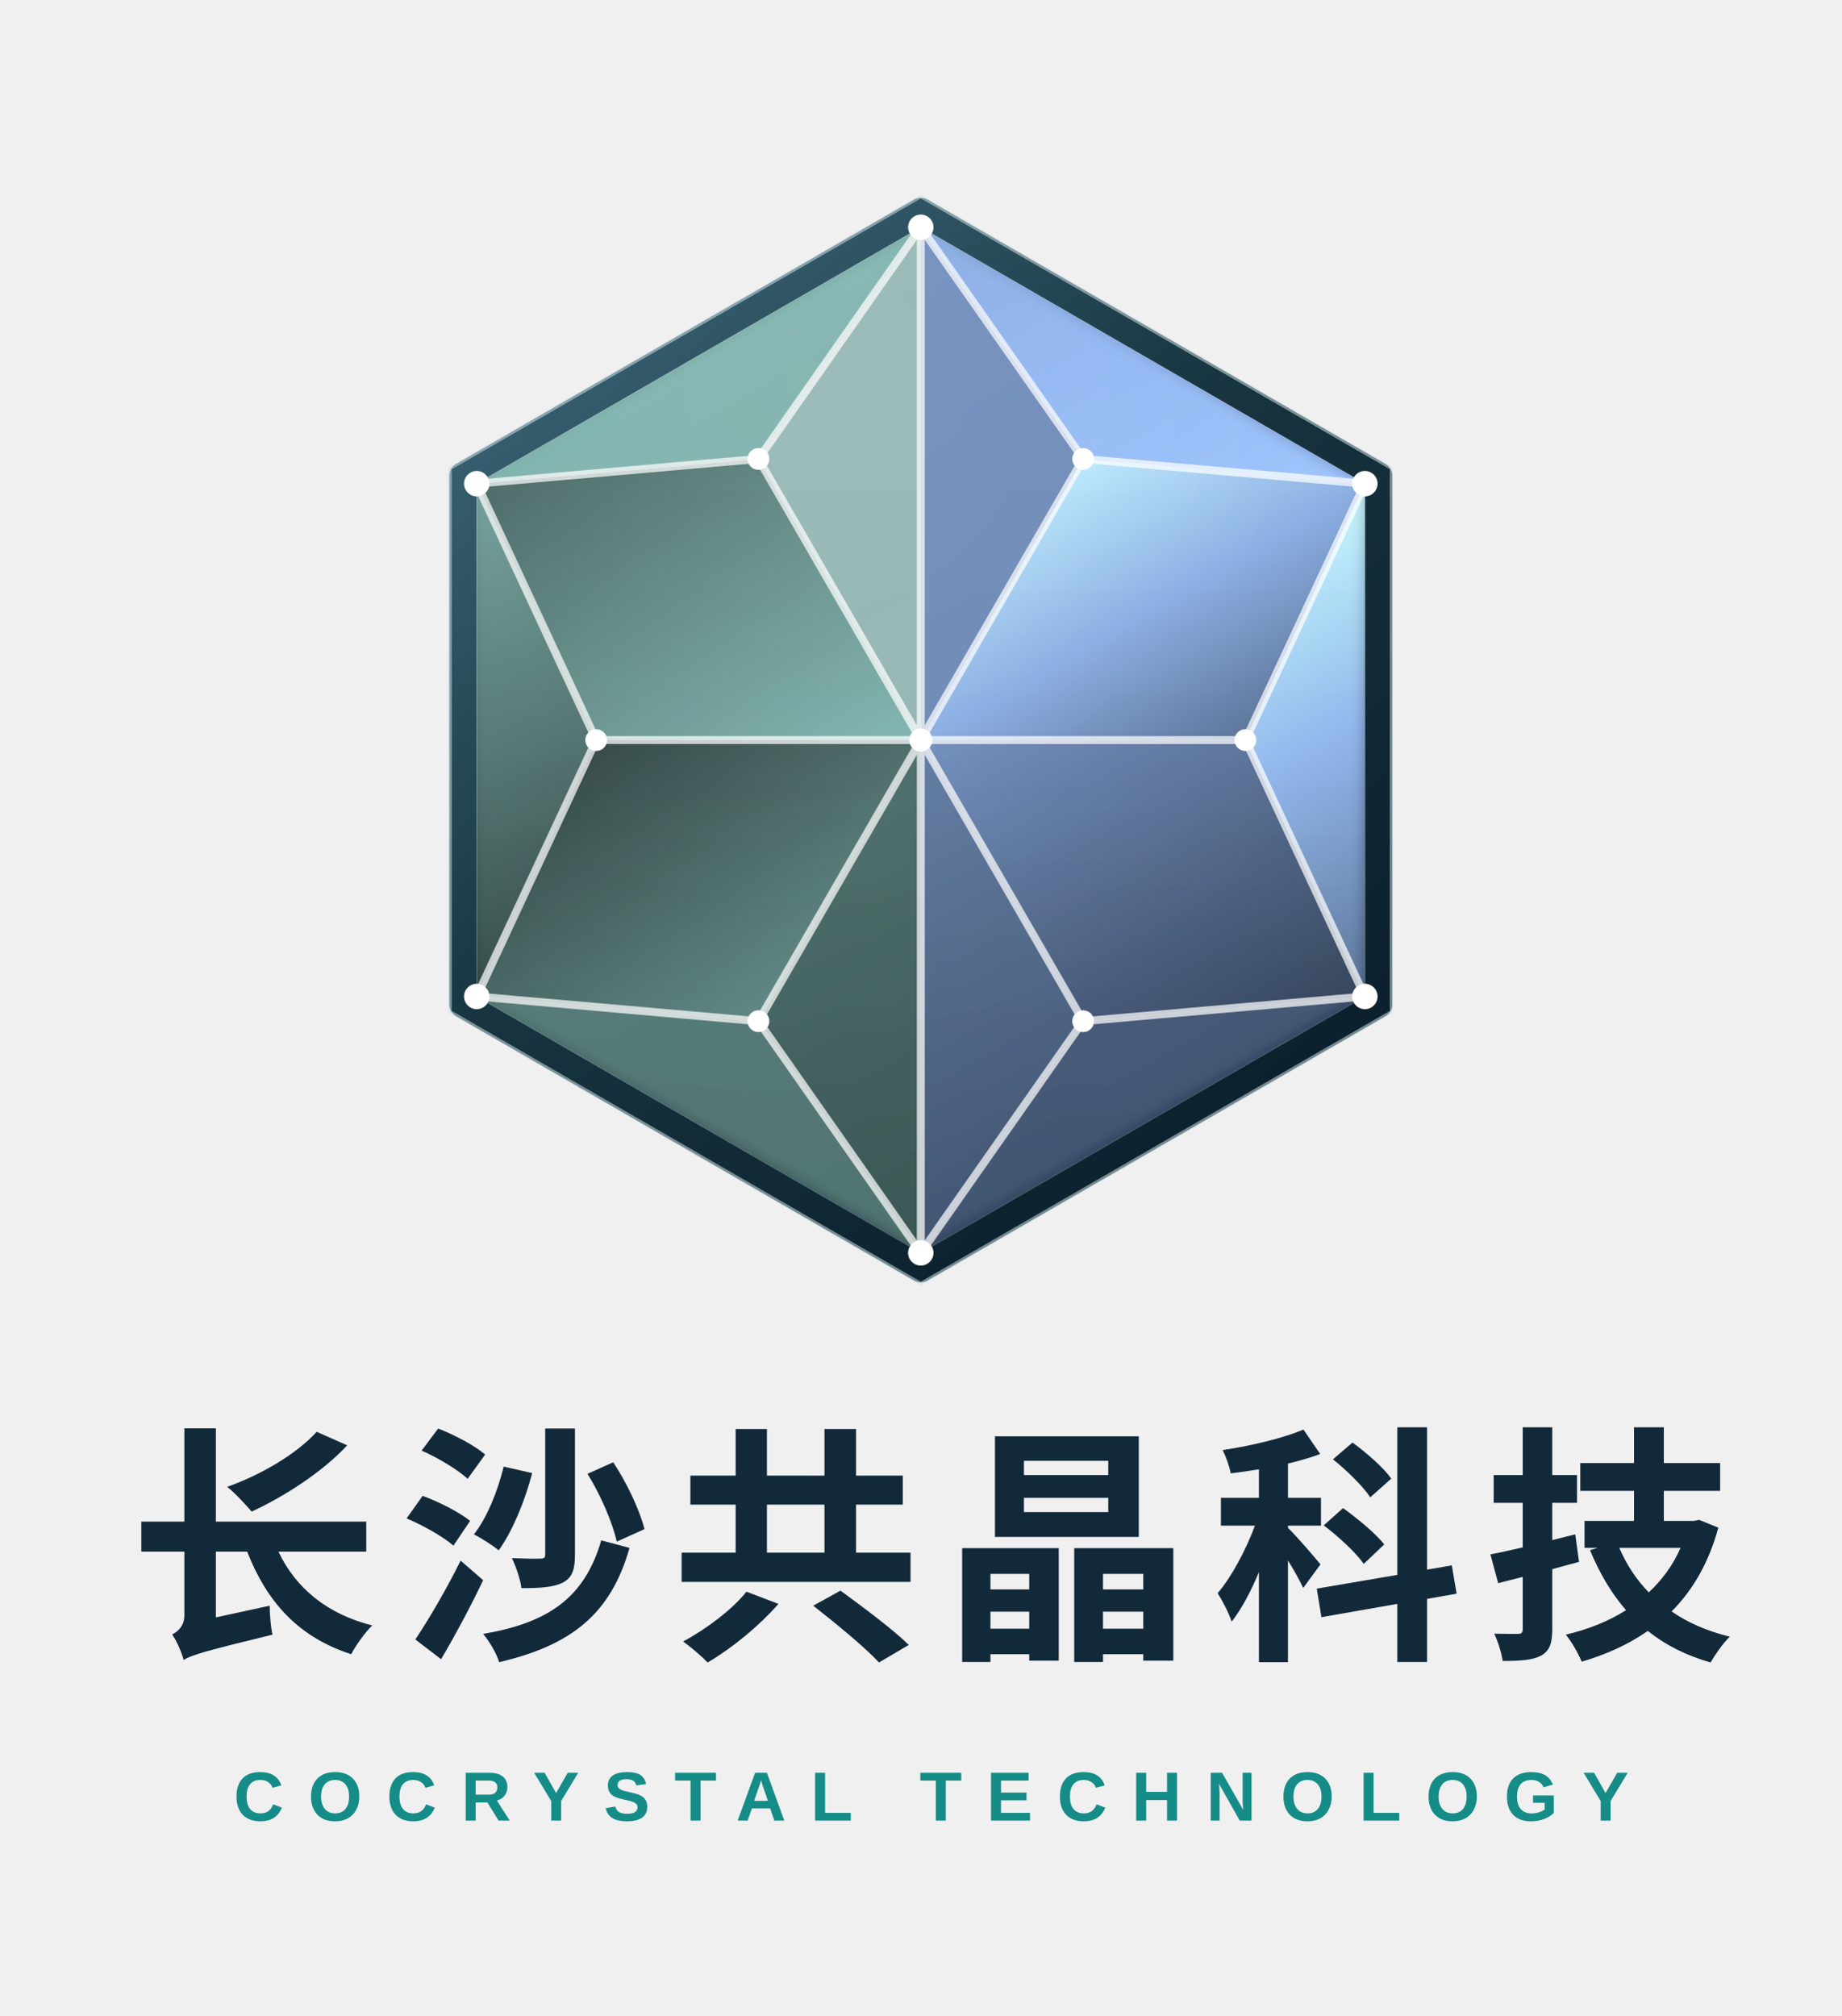
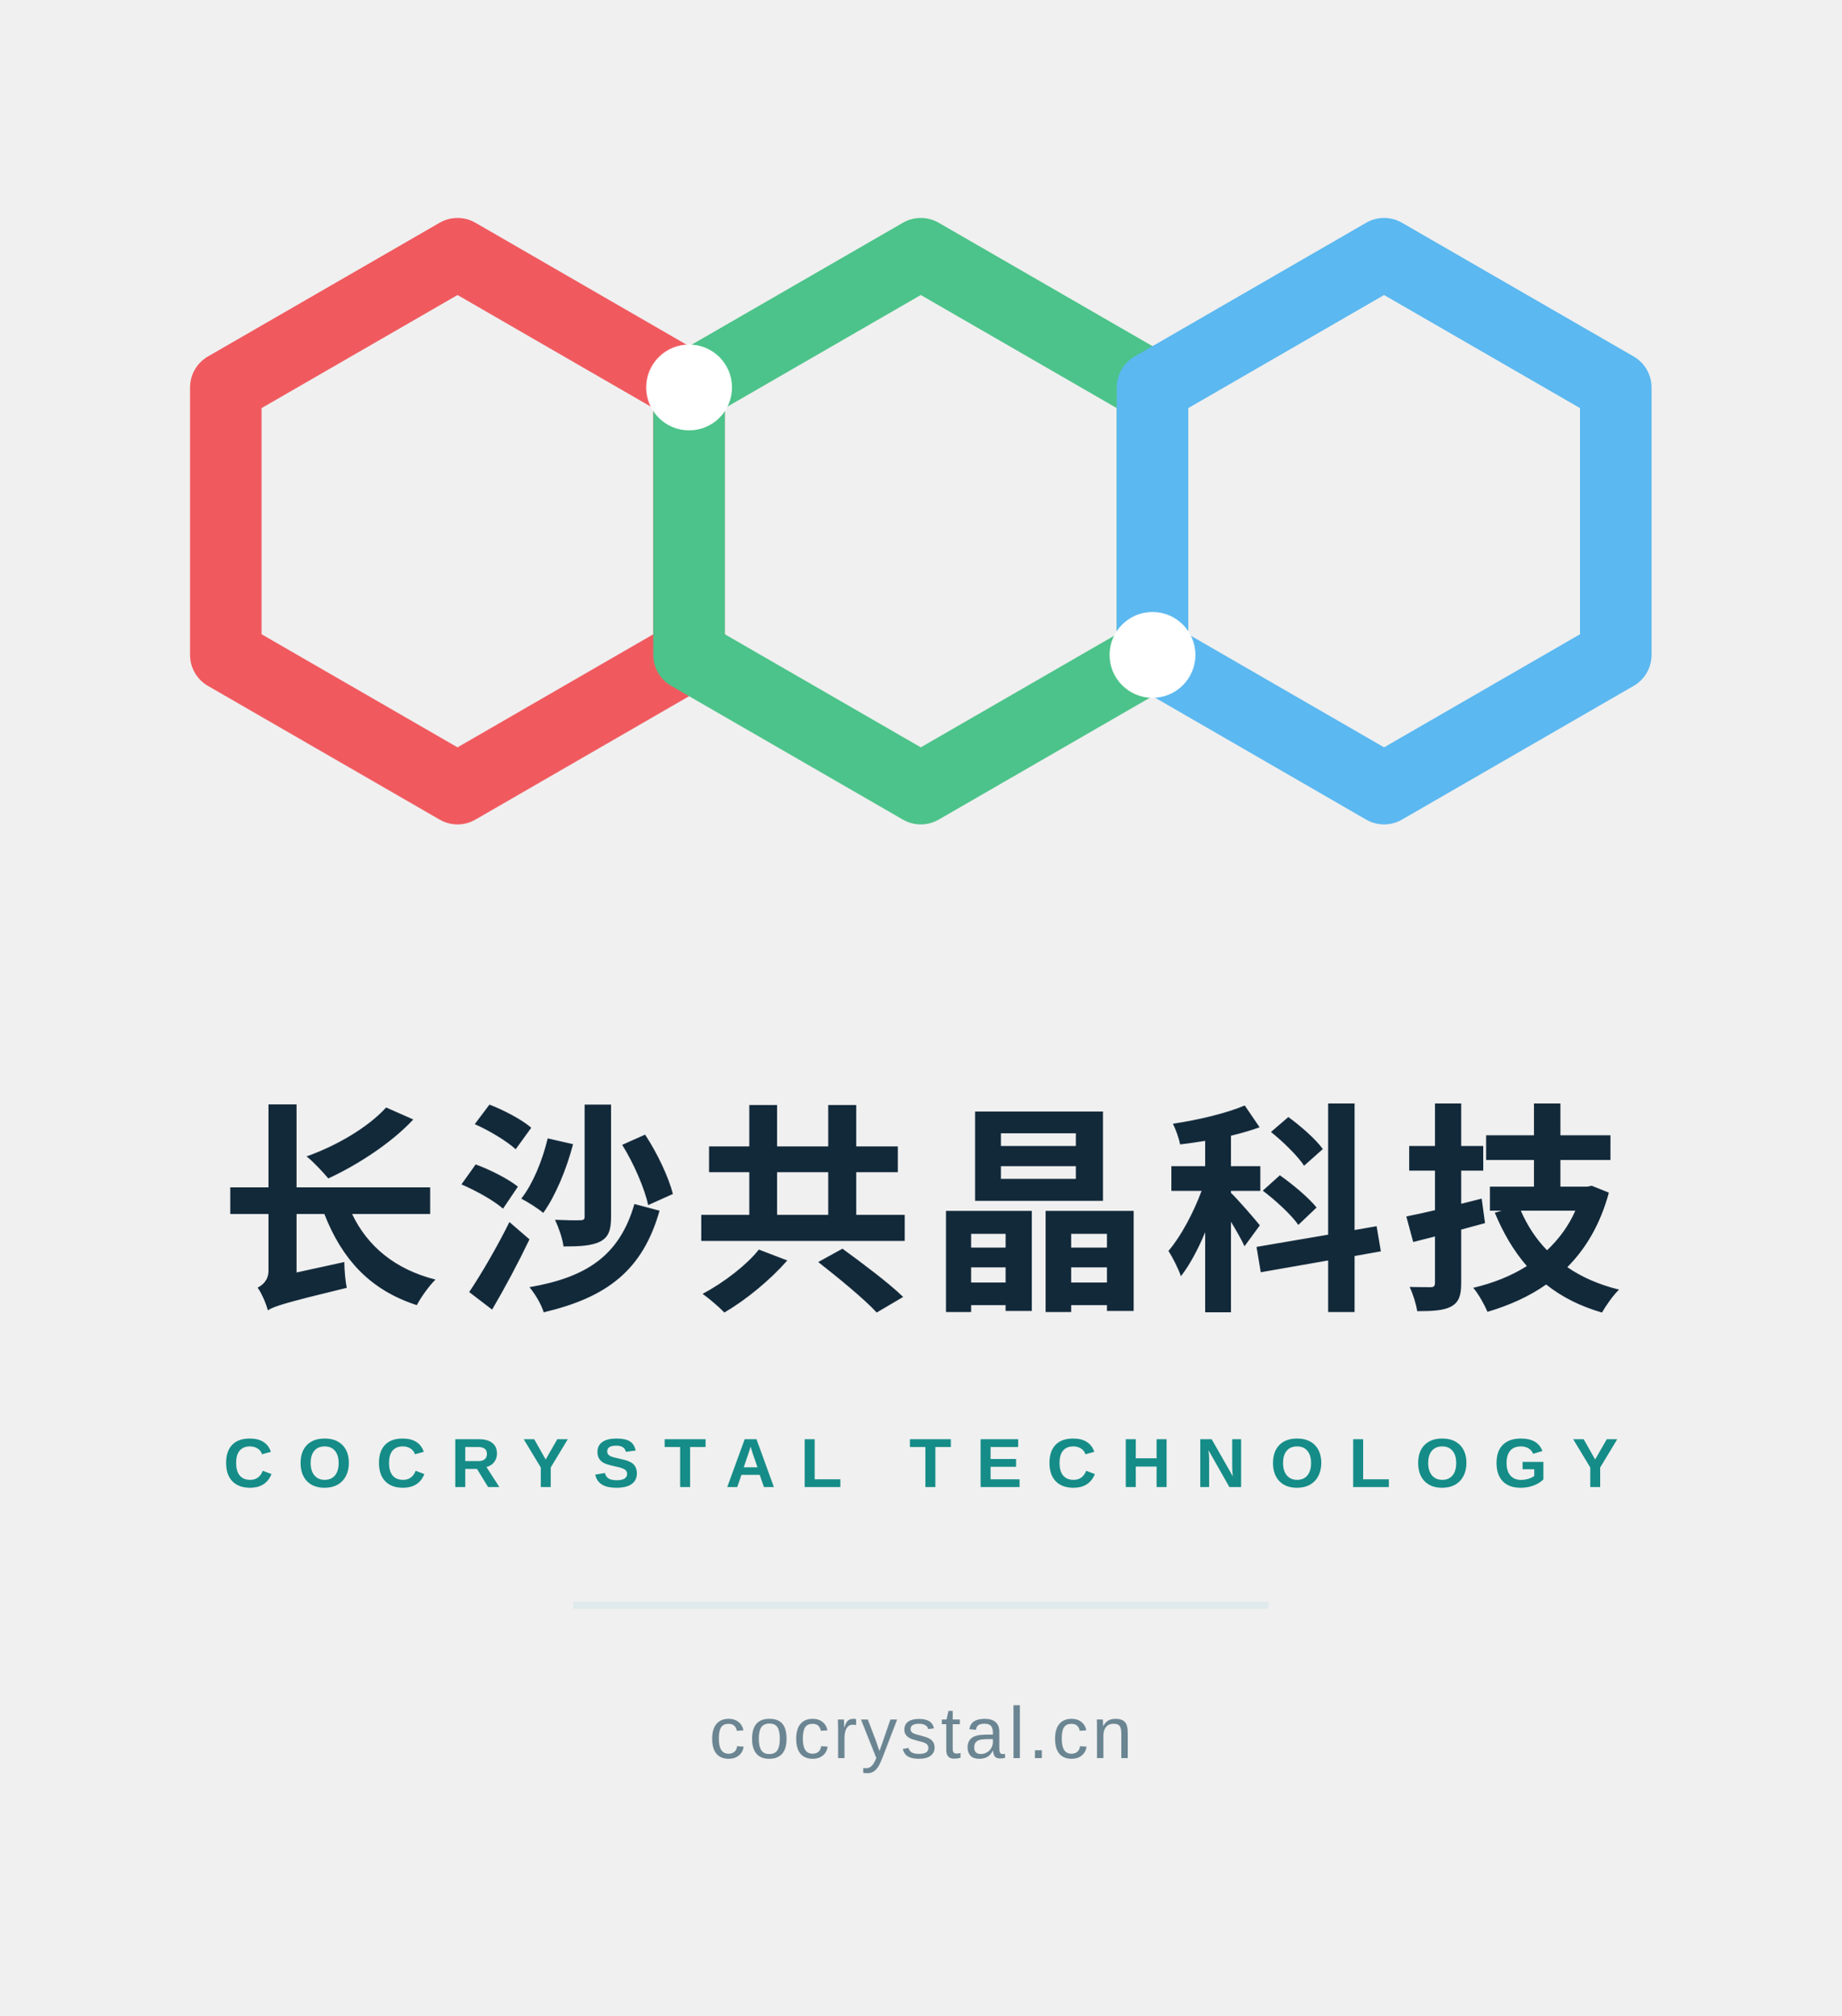
<svg xmlns="http://www.w3.org/2000/svg" viewBox="0 0 530 580" width="530" height="580">
-   <g transform="translate(265,213) scale(32.6531)">
-     <defs>
-       <linearGradient id="f0" gradientUnits="userSpaceOnUse" x1="0.715" y1="1.245" x2="-0.72" y2="-1.253">
-         <stop offset="0" stop-color="#5C7498" />
-         <stop offset="0.5" stop-color="#8CB0E6" />
-         <stop offset="1" stop-color="#BCECFF" />
-       </linearGradient>
-       <linearGradient id="f1" gradientUnits="userSpaceOnUse" x1="0" y1="0" x2="-1.966" y2="-3.421">
-         <stop offset="0" stop-color="#6E8BB8" />
-         <stop offset="0.455" stop-color="#6F8CB9" />
-         <stop offset="1" stop-color="#718EBC" />
-       </linearGradient>
-       <linearGradient id="f2" gradientUnits="userSpaceOnUse" x1="0" y1="0" x2="-1.966" y2="-3.421">
-         <stop offset="0" stop-color="#96B9B6" />
-         <stop offset="0.577" stop-color="#95B8B5" />
-         <stop offset="1" stop-color="#95B7B4" />
-       </linearGradient>
-       <linearGradient id="f3" gradientUnits="userSpaceOnUse" x1="0" y1="0" x2="-1.962" y2="-3.413">
-         <stop offset="0" stop-color="#83B9B3" />
-         <stop offset="0.516" stop-color="#648E89" />
-         <stop offset="1" stop-color="#496764" />
-       </linearGradient>
-       <linearGradient id="f4" gradientUnits="userSpaceOnUse" x1="0.72" y1="1.253" x2="-0.715" y2="-1.245">
-         <stop offset="0" stop-color="#66908C" />
-         <stop offset="0.5" stop-color="#4C6B68" />
-         <stop offset="1" stop-color="#324745" />
-       </linearGradient>
-       <linearGradient id="f5" gradientUnits="userSpaceOnUse" x1="1.966" y1="3.421" x2="0" y2="0">
-         <stop offset="0" stop-color="#4A5D7B" />
-         <stop offset="0.423" stop-color="#546B8D" />
-         <stop offset="1" stop-color="#637DA5" />
-       </linearGradient>
-       <linearGradient id="f6" gradientUnits="userSpaceOnUse" x1="1.966" y1="3.421" x2="0" y2="0">
-         <stop offset="0" stop-color="#405E5A" />
-         <stop offset="0.545" stop-color="#476764" />
-         <stop offset="1" stop-color="#4D706C" />
-       </linearGradient>
-       <linearGradient id="f7" gradientUnits="userSpaceOnUse" x1="1.962" y1="3.413" x2="0" y2="0">
-         <stop offset="0" stop-color="#39485F" />
-         <stop offset="0.484" stop-color="#566C90" />
-         <stop offset="1" stop-color="#7391C1" />
-       </linearGradient>
-       <linearGradient id="f8" gradientUnits="userSpaceOnUse" x1="-0.004" y1="-0.008" x2="-1.966" y2="-3.421">
-         <stop offset="0" stop-color="#9EC7FF" />
-         <stop offset="0.455" stop-color="#94BAF6" />
-         <stop offset="1" stop-color="#87AAE1" />
-       </linearGradient>
-       <linearGradient id="f9" gradientUnits="userSpaceOnUse" x1="-1.436" y1="-2.498" x2="-1.966" y2="-3.421">
-         <stop offset="0" stop-color="#7EB1AC" />
-         <stop offset="0.664" stop-color="#80B3AE" />
-         <stop offset="1" stop-color="#80B4AF" />
-       </linearGradient>
-       <linearGradient id="f10" gradientUnits="userSpaceOnUse" x1="0.004" y1="0.008" x2="-1.962" y2="-3.413">
-         <stop offset="0" stop-color="#39504D" />
-         <stop offset="0.455" stop-color="#567975" />
-         <stop offset="1" stop-color="#73A29D" />
-       </linearGradient>
-       <linearGradient id="f11" gradientUnits="userSpaceOnUse" x1="1.966" y1="3.421" x2="0.004" y2="0.008">
-         <stop offset="0" stop-color="#597E79" />
-         <stop offset="0.545" stop-color="#5A807C" />
-         <stop offset="1" stop-color="#5B827D" />
-       </linearGradient>
-       <linearGradient id="f12" gradientUnits="userSpaceOnUse" x1="1.966" y1="3.421" x2="1.436" y2="2.498">
-         <stop offset="0" stop-color="#485C79" />
-         <stop offset="0.336" stop-color="#495D7B" />
-         <stop offset="1" stop-color="#4C607F" />
-       </linearGradient>
-       <linearGradient id="f13" gradientUnits="userSpaceOnUse" x1="1.962" y1="3.413" x2="-0.004" y2="-0.008">
-         <stop offset="0" stop-color="#627B9F" />
-         <stop offset="0.545" stop-color="#94BAF1" />
-         <stop offset="1" stop-color="#C6FAFF" />
-       </linearGradient>
-       <clipPath id="cf">
-         <polygon points="4.036,-2.33 0,-4.66 -4.036,-2.33 -4.036,2.33 0,4.66 4.036,2.33" />
-       </clipPath>
-       <linearGradient id="rim" gradientUnits="userSpaceOnUse" x1="-3.6" y1="-3.9" x2="3.2" y2="4.0">
-         <stop offset="0" stop-color="#3C6678" />
-         <stop offset="0.45" stop-color="#17343F" />
-         <stop offset="1" stop-color="#0A1E2A" />
-       </linearGradient>
-       <radialGradient id="spec" cx="0.40" cy="0.18" r="0.72">
-         <stop offset="0" stop-color="#FFFFFF" stop-opacity="0.075" />
-         <stop offset="0.6" stop-color="#FFFFFF" stop-opacity="0.02" />
-         <stop offset="1" stop-color="#FFFFFF" stop-opacity="0" />
-       </radialGradient>
-       <linearGradient id="vig" gradientUnits="userSpaceOnUse" x1="0" y1="-4.4" x2="0" y2="4.6">
-         <stop offset="0" stop-color="#02121C" stop-opacity="0" />
-         <stop offset="0.5" stop-color="#02121C" stop-opacity="0.02" />
-         <stop offset="1" stop-color="#02121C" stop-opacity="0.10" />
-       </linearGradient>
-       <linearGradient id="ish" gradientUnits="userSpaceOnUse" x1="-3.2" y1="-3.8" x2="3.2" y2="3.8">
-         <stop offset="0" stop-color="#08202D" stop-opacity="0.05" />
-         <stop offset="0.45" stop-color="#08202D" stop-opacity="0.20" />
-         <stop offset="1" stop-color="#061A26" stop-opacity="0.62" />
-       </linearGradient>
-       <filter id="ishblur" x="-20%" y="-20%" width="140%" height="140%">
-         <feGaussianBlur stdDeviation="0.062" />
-       </filter>
-     </defs>
-     <g clip-path="url(#cf)">
-       <polygon points="0,0 2.861,0 3.914,-2.26 1.431,-2.478" fill="url(#f0)" />
-       <polygon points="0,0 1.431,-2.478 0,-4.52 0,-4.52" fill="url(#f1)" />
-       <polygon points="0,0 0,-4.52 -1.431,-2.478" fill="url(#f2)" />
-       <polygon points="0,0 -1.431,-2.478 -3.914,-2.26 -2.861,0" fill="url(#f3)" />
-       <polygon points="0,0 -2.861,0 -3.914,2.26 -1.431,2.478" fill="url(#f4)" />
-       <polygon points="0,0 0,4.52 1.431,2.478" fill="url(#f5)" />
-       <polygon points="0,0 -1.431,2.478 0,4.52 0,4.52" fill="url(#f6)" />
-       <polygon points="0,0 1.431,2.478 3.914,2.26 2.861,0" fill="url(#f7)" />
-       <polygon points="3.914,-2.26 0,-4.52 1.431,-2.478" fill="url(#f8)" />
-       <polygon points="0,-4.52 -3.914,-2.26 -1.431,-2.478" fill="url(#f9)" />
-       <polygon points="-3.914,-2.26 -3.914,2.26 -2.861,0" fill="url(#f10)" />
-       <polygon points="-3.914,2.26 0,4.52 -1.431,2.478" fill="url(#f11)" />
-       <polygon points="0,4.52 3.914,2.26 1.431,2.478" fill="url(#f12)" />
-       <polygon points="3.914,2.26 3.914,-2.26 2.861,0" fill="url(#f13)" />
-     </g>
-     <g clip-path="url(#cf)">
-       <rect x="-5.0" y="-5.0" width="10.0" height="10.0" fill="url(#spec)" />
-       <rect x="-5.0" y="-5.0" width="10.0" height="10.0" fill="url(#vig)" />
-       <polygon points="4.036,-2.33 0,-4.66 -4.036,-2.33 -4.036,2.33 0,4.66 4.036,2.33" fill="none" stroke="url(#ish)" stroke-width="0.22" filter="url(#ishblur)" />
-     </g>
-     <g clip-path="url(#cf)" stroke="#FFFFFF" stroke-width="0.07" stroke-linecap="round" opacity="0.72">
-       <line x1="3.914" y1="-2.26" x2="2.861" y2="0" />
-       <line x1="3.914" y1="-2.26" x2="1.431" y2="-2.478" />
-       <line x1="0" y1="-4.52" x2="1.431" y2="-2.478" />
-       <line x1="0" y1="-4.52" x2="-1.431" y2="-2.478" />
-       <line x1="-3.914" y1="-2.26" x2="-1.431" y2="-2.478" />
-       <line x1="-3.914" y1="-2.26" x2="-2.861" y2="0" />
-       <line x1="-3.914" y1="2.26" x2="-2.861" y2="0" />
-       <line x1="-3.914" y1="2.26" x2="-1.431" y2="2.478" />
-       <line x1="0" y1="4.52" x2="-1.431" y2="2.478" />
-       <line x1="0" y1="4.52" x2="1.431" y2="2.478" />
-       <line x1="3.914" y1="2.26" x2="1.431" y2="2.478" />
-       <line x1="3.914" y1="2.26" x2="2.861" y2="0" />
-       <line x1="0" y1="0" x2="2.861" y2="0" />
-       <line x1="0" y1="0" x2="1.431" y2="-2.478" />
-       <line x1="0" y1="0" x2="-1.431" y2="-2.478" />
-       <line x1="0" y1="0" x2="-2.861" y2="0" />
-       <line x1="0" y1="0" x2="-1.431" y2="2.478" />
-       <line x1="0" y1="0" x2="1.431" y2="2.478" />
-       <line x1="0" y1="-4.52" x2="0" y2="4.52" />
-     </g>
-     <polygon points="4.036,-2.33 0,-4.66 -4.036,-2.33 -4.036,2.33 0,4.66 4.036,2.33" fill="none" stroke="url(#rim)" stroke-width="0.24" stroke-linejoin="round" />
-     <polygon points="4.148,-2.395 0,-4.79 -4.148,-2.395 -4.148,2.395 0,4.79 4.148,2.395" fill="none" stroke="#CFE0E4" stroke-width="0.028" opacity="0.55" />
-     <g fill="#FFFFFF">
-       <circle cx="3.914" cy="-2.26" r="0.112" />
-       <circle cx="0" cy="-4.52" r="0.112" />
-       <circle cx="-3.914" cy="-2.26" r="0.112" />
-       <circle cx="-3.914" cy="2.26" r="0.112" />
-       <circle cx="0" cy="4.52" r="0.112" />
-       <circle cx="3.914" cy="2.26" r="0.112" />
-       <circle cx="2.861" cy="0" r="0.096" />
-       <circle cx="1.431" cy="-2.478" r="0.096" />
-       <circle cx="-1.431" cy="-2.478" r="0.096" />
-       <circle cx="-2.861" cy="0" r="0.096" />
-       <circle cx="-1.431" cy="2.478" r="0.096" />
-       <circle cx="1.431" cy="2.478" r="0.096" />
-       <circle cx="0" cy="0" r="0.102" />
-     </g>
+   <g transform="translate(265,150) scale(44.7558)">
+     <polygon points="-2.979,-1.720 -1.490,-0.860 -1.490,0.860 -2.979,1.720 -4.469,0.860 -4.469,-0.860" fill="none" stroke="#F05A5F" stroke-width="0.460" stroke-linejoin="round" />
+     <polygon points="0.000,-1.720 1.490,-0.860 1.490,0.860 0.000,1.720 -1.490,0.860 -1.490,-0.860" fill="none" stroke="#4CC38A" stroke-width="0.460" stroke-linejoin="round" />
+     <polygon points="2.979,-1.720 4.469,-0.860 4.469,0.860 2.979,1.720 1.490,0.860 1.490,-0.860" fill="none" stroke="#5BB8F0" stroke-width="0.460" stroke-linejoin="round" />
+     <circle cx="-1.490" cy="-0.860" r="0.276" fill="#FFFFFF" />
+     <circle cx="1.490" cy="0.860" r="0.276" fill="#FFFFFF" />
  </g>
-   <text x="268" y="472" font-family="'Microsoft YaHei','PingFang SC','Noto Sans SC',sans-serif" font-size="72" font-weight="700" letter-spacing="6" text-anchor="middle" fill="#12293A">长沙共晶科技</text>
-   <text x="268" y="524" font-family="'Helvetica Neue',Arial,sans-serif" font-size="20" font-weight="600" letter-spacing="7" text-anchor="middle" fill="#158C87">COCRYSTAL TECHNOLOGY</text>
+   <text x="265" y="372" text-anchor="middle" font-family="'Microsoft YaHei','PingFang SC','Noto Sans SC',sans-serif" font-size="64" font-weight="700" letter-spacing="4" fill="#12293A">长沙共晶科技</text>
+   <text x="265" y="428" text-anchor="middle" font-family="'Helvetica Neue',Arial,sans-serif" font-size="20" font-weight="600" letter-spacing="7" fill="#158C87">COCRYSTAL TECHNOLOGY</text>
+   <line x1="165" y1="462" x2="365" y2="462" stroke="#DFEAEC" stroke-width="2" />
+   <text x="265" y="506" text-anchor="middle" font-family="'Helvetica Neue',Arial,sans-serif" font-size="21" font-weight="500" letter-spacing="1" fill="#6B8592">cocrystal.cn</text>
</svg>
